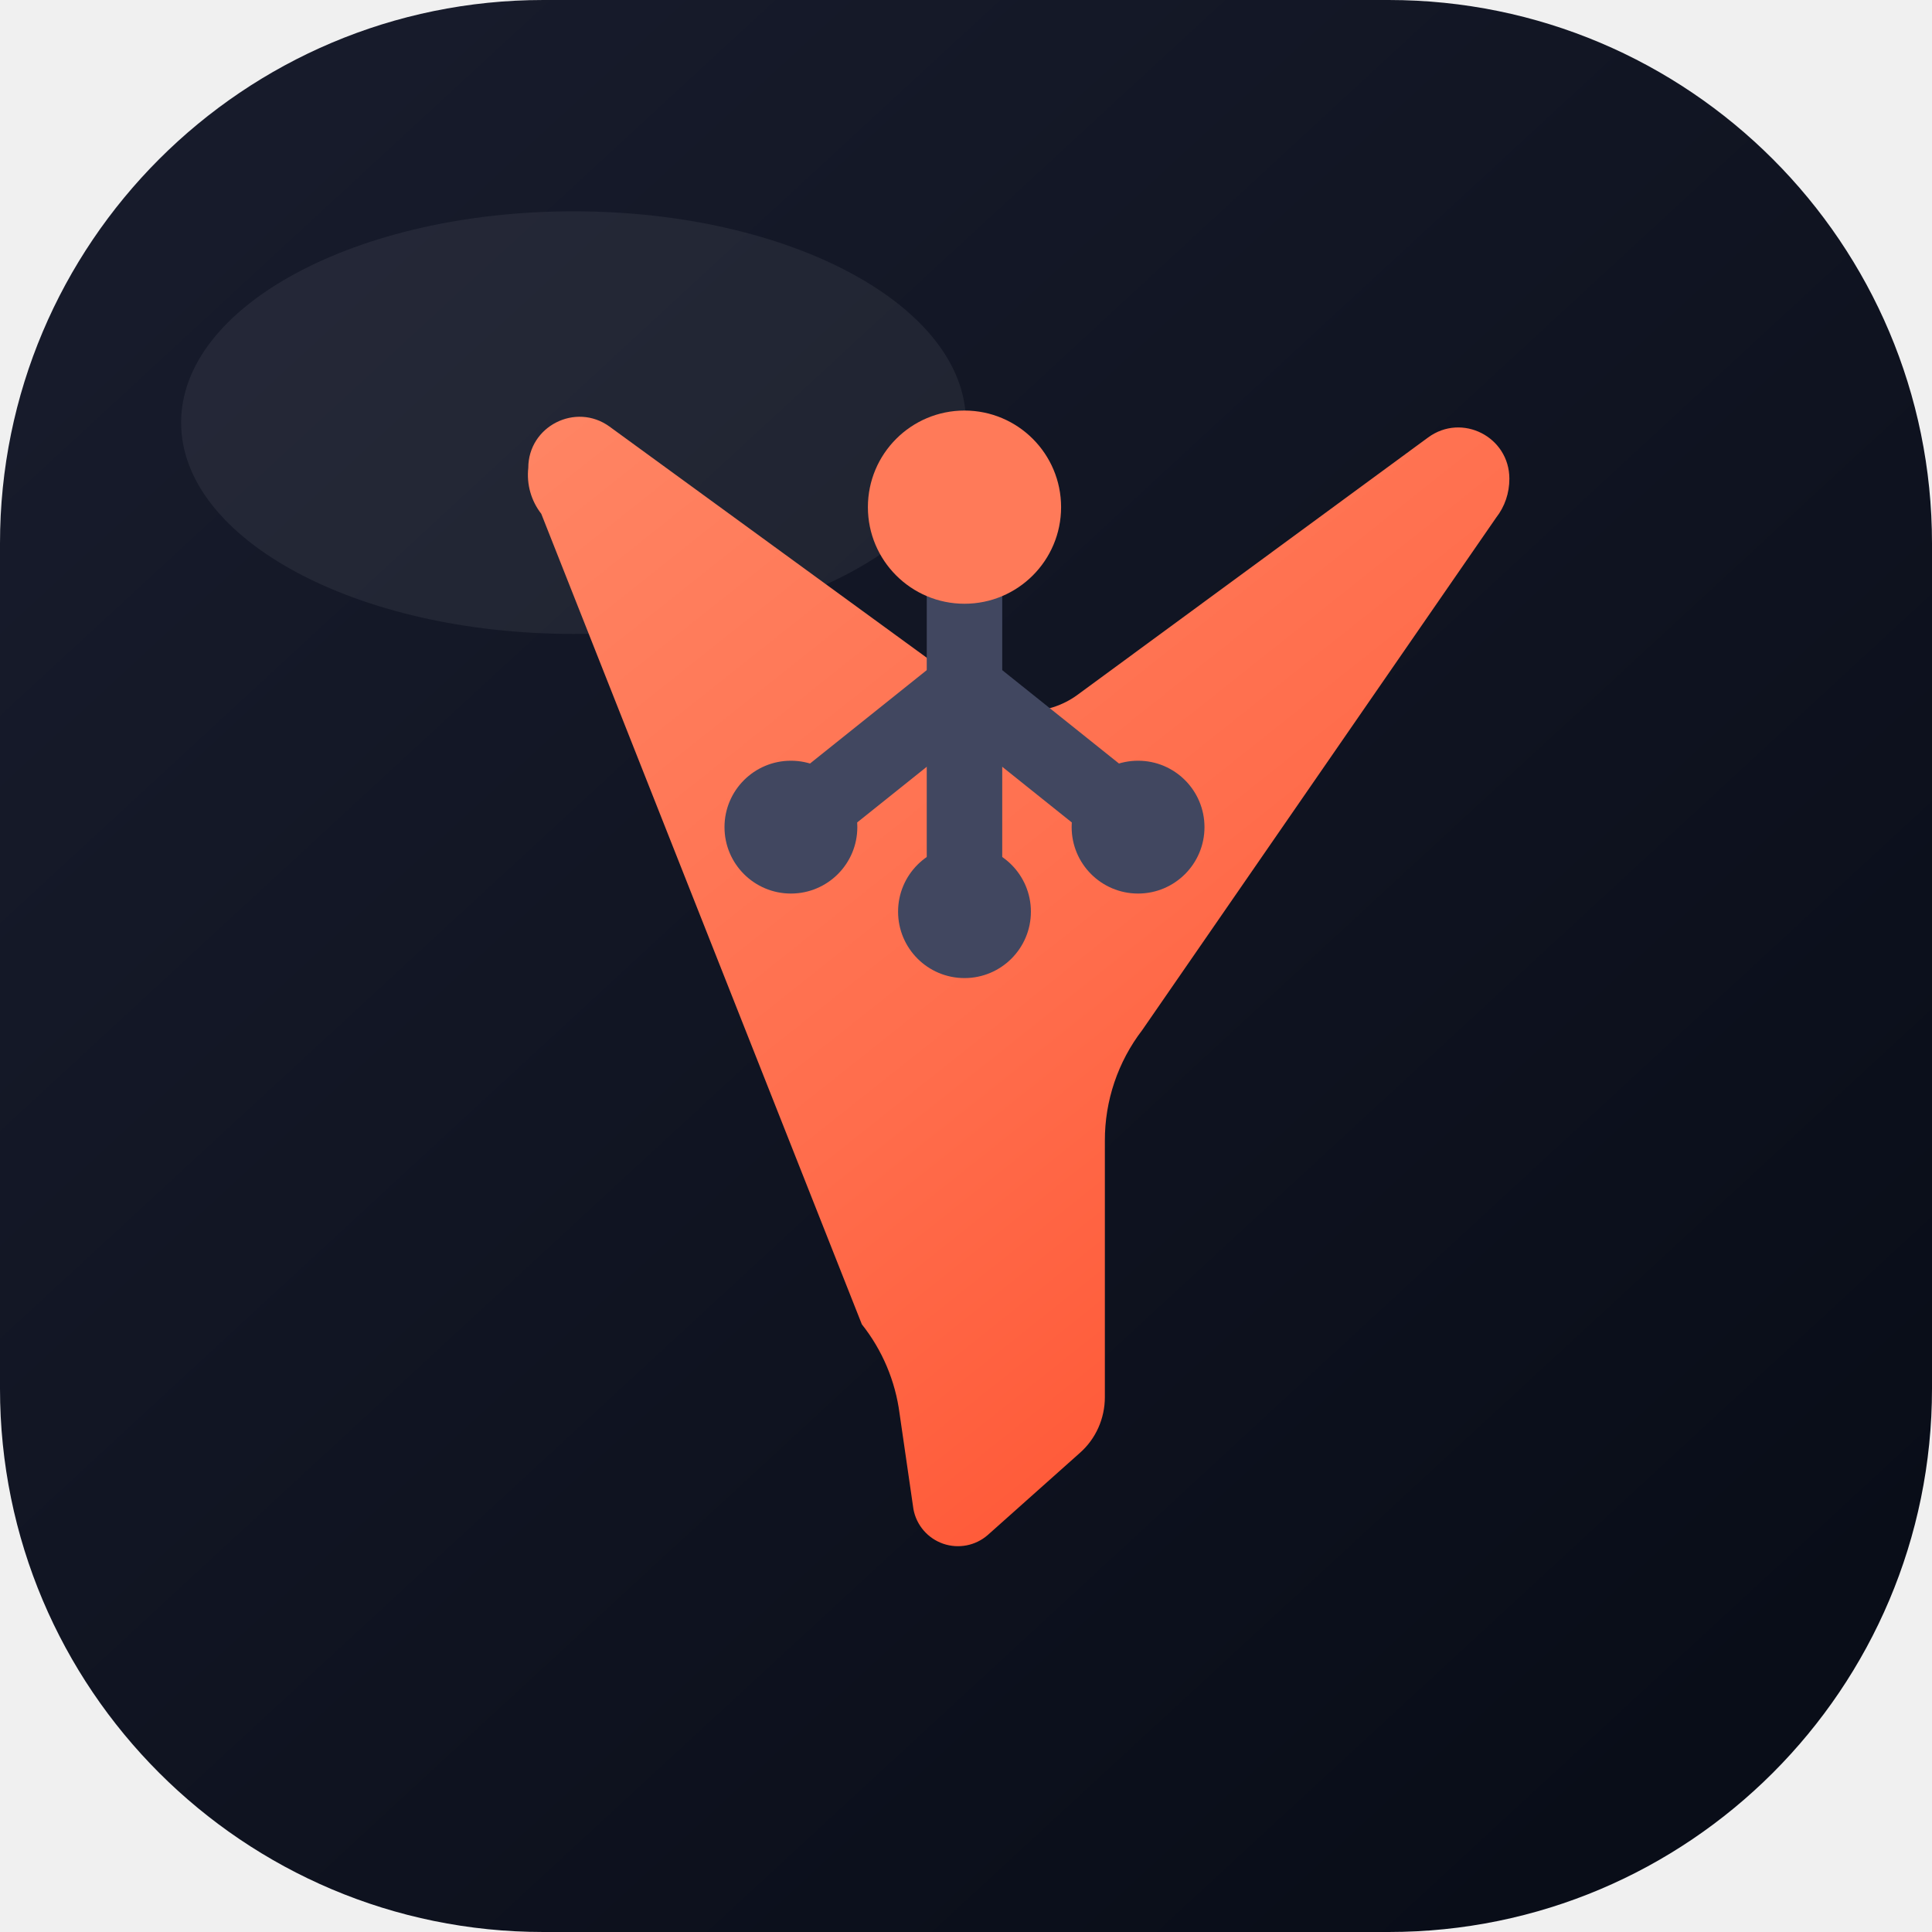
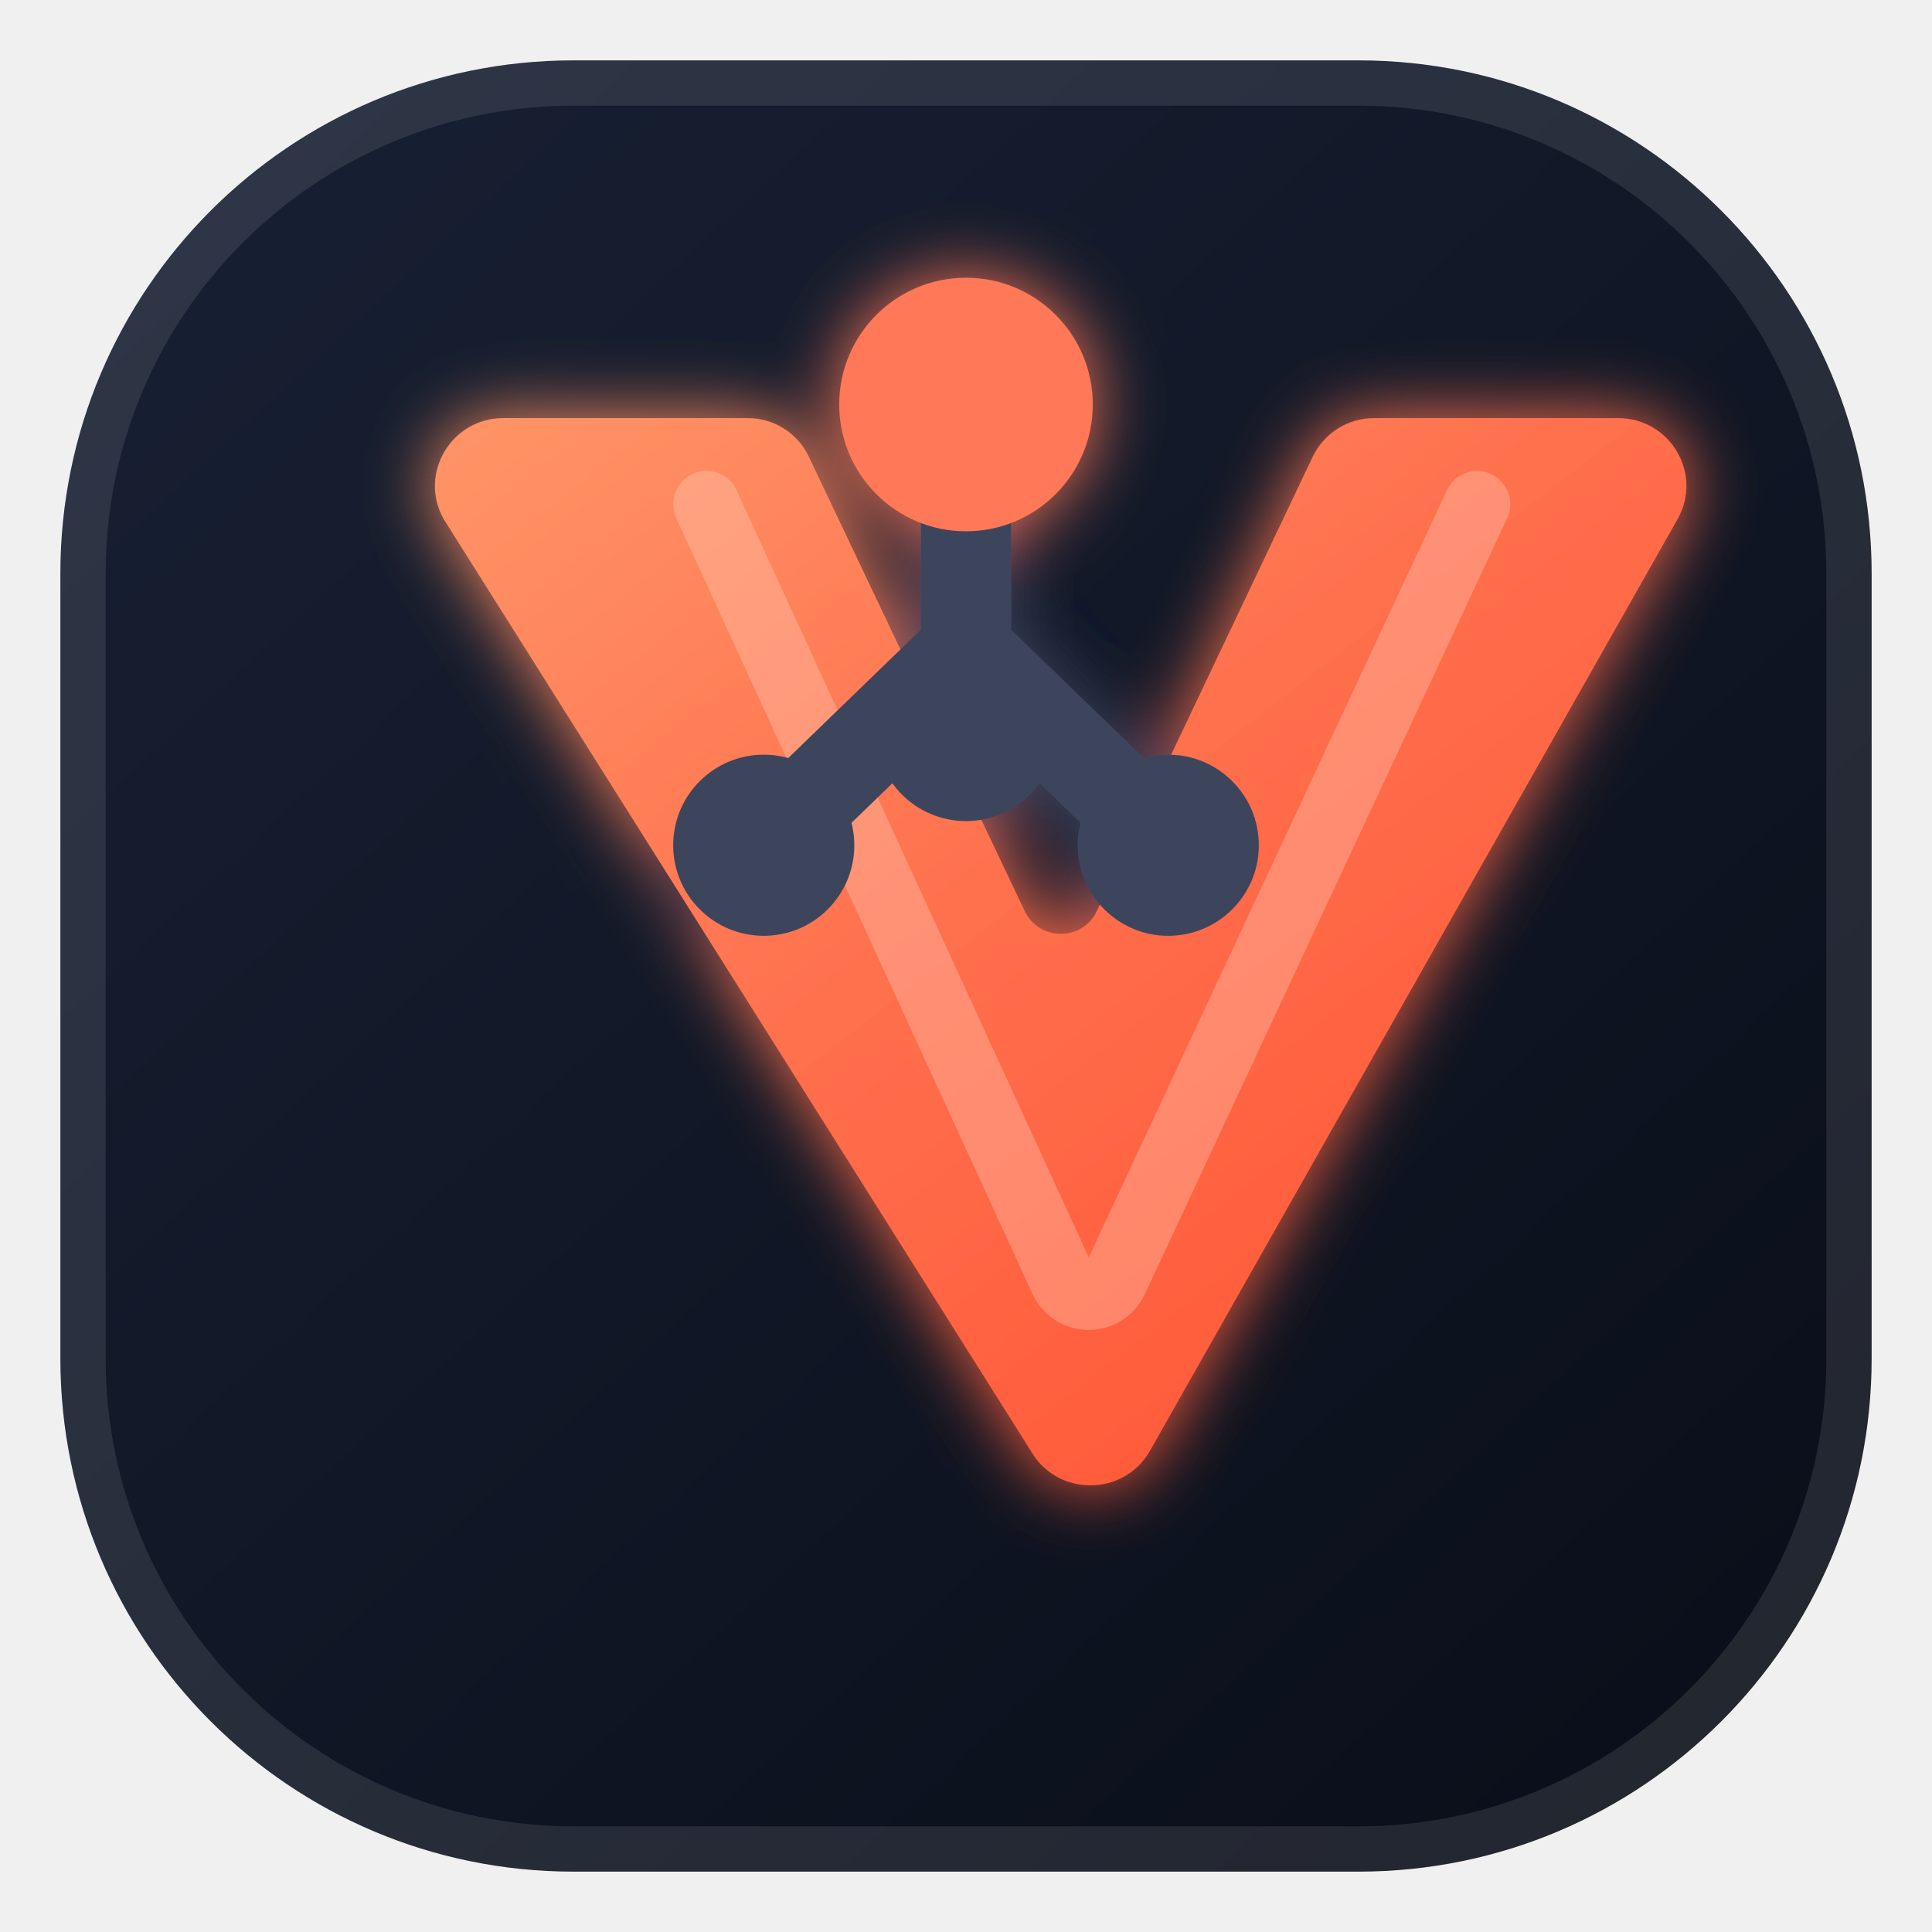
<svg xmlns="http://www.w3.org/2000/svg" viewBox="0 0 64 64" fill="none">
  <defs>
-     <linearGradient id="bg" x1="8" y1="6" x2="56" y2="58" gradientUnits="userSpaceOnUse">
-       <stop stop-color="#171B2B" />
-       <stop offset="1" stop-color="#090D18" />
+     <linearGradient id="v" x1="14" y1="10" x2="49" y2="55" gradientUnits="userSpaceOnUse">
+       <stop stop-color="#FF9A6A" />
+       <stop offset="0.48" stop-color="#FF6F4D" />
+       <stop offset="1" stop-color="#FF4F2E" />
    </linearGradient>
-     <linearGradient id="vgrad" x1="16" y1="12" x2="47" y2="51" gradientUnits="userSpaceOnUse">
-       <stop stop-color="#FF8766" />
-       <stop offset="0.55" stop-color="#FF6D4C" />
-       <stop offset="1" stop-color="#FF502E" />
+     <linearGradient id="bg" x1="6" y1="4" x2="58" y2="60" gradientUnits="userSpaceOnUse">
+       <stop stop-color="#172033" />
+       <stop offset="1" stop-color="#0A0E19" />
    </linearGradient>
+     <filter id="glow" x="-10" y="-10" width="84" height="84" filterUnits="userSpaceOnUse">
+       <feGaussianBlur stdDeviation="1.2" result="b" />
+       <feMerge>
+         <feMergeNode in="b" />
+         <feMergeNode in="SourceGraphic" />
+       </feMerge>
+     </filter>
  </defs>
-   <rect width="64" height="64" rx="18" fill="url(#bg)" />
-   <ellipse cx="19" cy="14" rx="13" ry="7" fill="#FFFFFF" opacity="0.06" />
-   <path d="M17.5 15.5c0-1.38 1.57-2.18 2.69-1.37l12.2 8.89a2.8 2.8 0 0 0 3.3 0l11.62-8.53c1.12-.82 2.69-.02 2.69 1.37 0 .47-.15.92-.44 1.29L37.84 34.12a6 6 0 0 0-1.24 3.67v8.49c0 .71-.3 1.39-.84 1.86l-3.04 2.71a1.5 1.5 0 0 1-2.46-.85l-.46-3.17a6 6 0 0 0-1.25-2.96L17.93 17.02a2.1 2.1 0 0 1-.43-1.52Z" fill="url(#vgrad)" />
-   <path d="M31.95 17.3v12.1" stroke="#414760" stroke-width="2.5" stroke-linecap="round" />
-   <path d="M31.95 22.8 26.7 27" stroke="#414760" stroke-width="2.5" stroke-linecap="round" />
-   <path d="M31.95 22.8 37.2 27" stroke="#414760" stroke-width="2.5" stroke-linecap="round" />
-   <circle cx="31.95" cy="16.8" r="3.2" fill="#FF7A59" />
-   <circle cx="26.2" cy="27.4" r="2.2" fill="#414760" />
-   <circle cx="37.7" cy="27.4" r="2.2" fill="#414760" />
-   <circle cx="31.95" cy="30.2" r="2.2" fill="#414760" />
+   <rect x="2" y="2" width="60" height="60" rx="17" fill="url(#bg)" />
+   <rect x="2.75" y="2.75" width="58.5" height="58.5" rx="16.25" stroke="#FFFFFF" stroke-opacity=".10" stroke-width="1.5" />
+   <g filter="url(#glow)">
+     <path d="M14.7 17.2c-.85-1.5.25-3.35 1.97-3.35h8.1c.86 0 1.65.49 2.02 1.27l7.15 15.05c.48 1.02 1.92 1.02 2.4 0l7.15-15.05a2.25 2.25 0 0 1 2.03-1.27h8.08c1.73 0 2.82 1.85 1.97 3.35L38.1 48.05c-.87 1.54-3.09 1.54-3.96 0L14.7 17.2Z" fill="url(#v)" />
+     <path d="M23.4 16.7 35.2 42.4c.34.74 1.39.74 1.73 0l12-25.7" stroke="#FFD5C7" stroke-opacity=".32" stroke-width="2.2" stroke-linecap="round" />
+     <path d="M32 14v9" stroke="#3E455D" stroke-width="3" stroke-linecap="round" />
+     <path d="M32 21.5 25.8 27.5M32 21.5l6.2 6" stroke="#3E455D" stroke-width="3" stroke-linecap="round" />
+     <circle cx="32" cy="13.4" r="4.2" fill="#FF7858" />
+     <circle cx="25.3" cy="28" r="3" fill="#3E455D" />
+     <circle cx="38.7" cy="28" r="3" fill="#3E455D" />
+     <circle cx="32" cy="24.2" r="3" fill="#3E455D" />
+   </g>
</svg>
